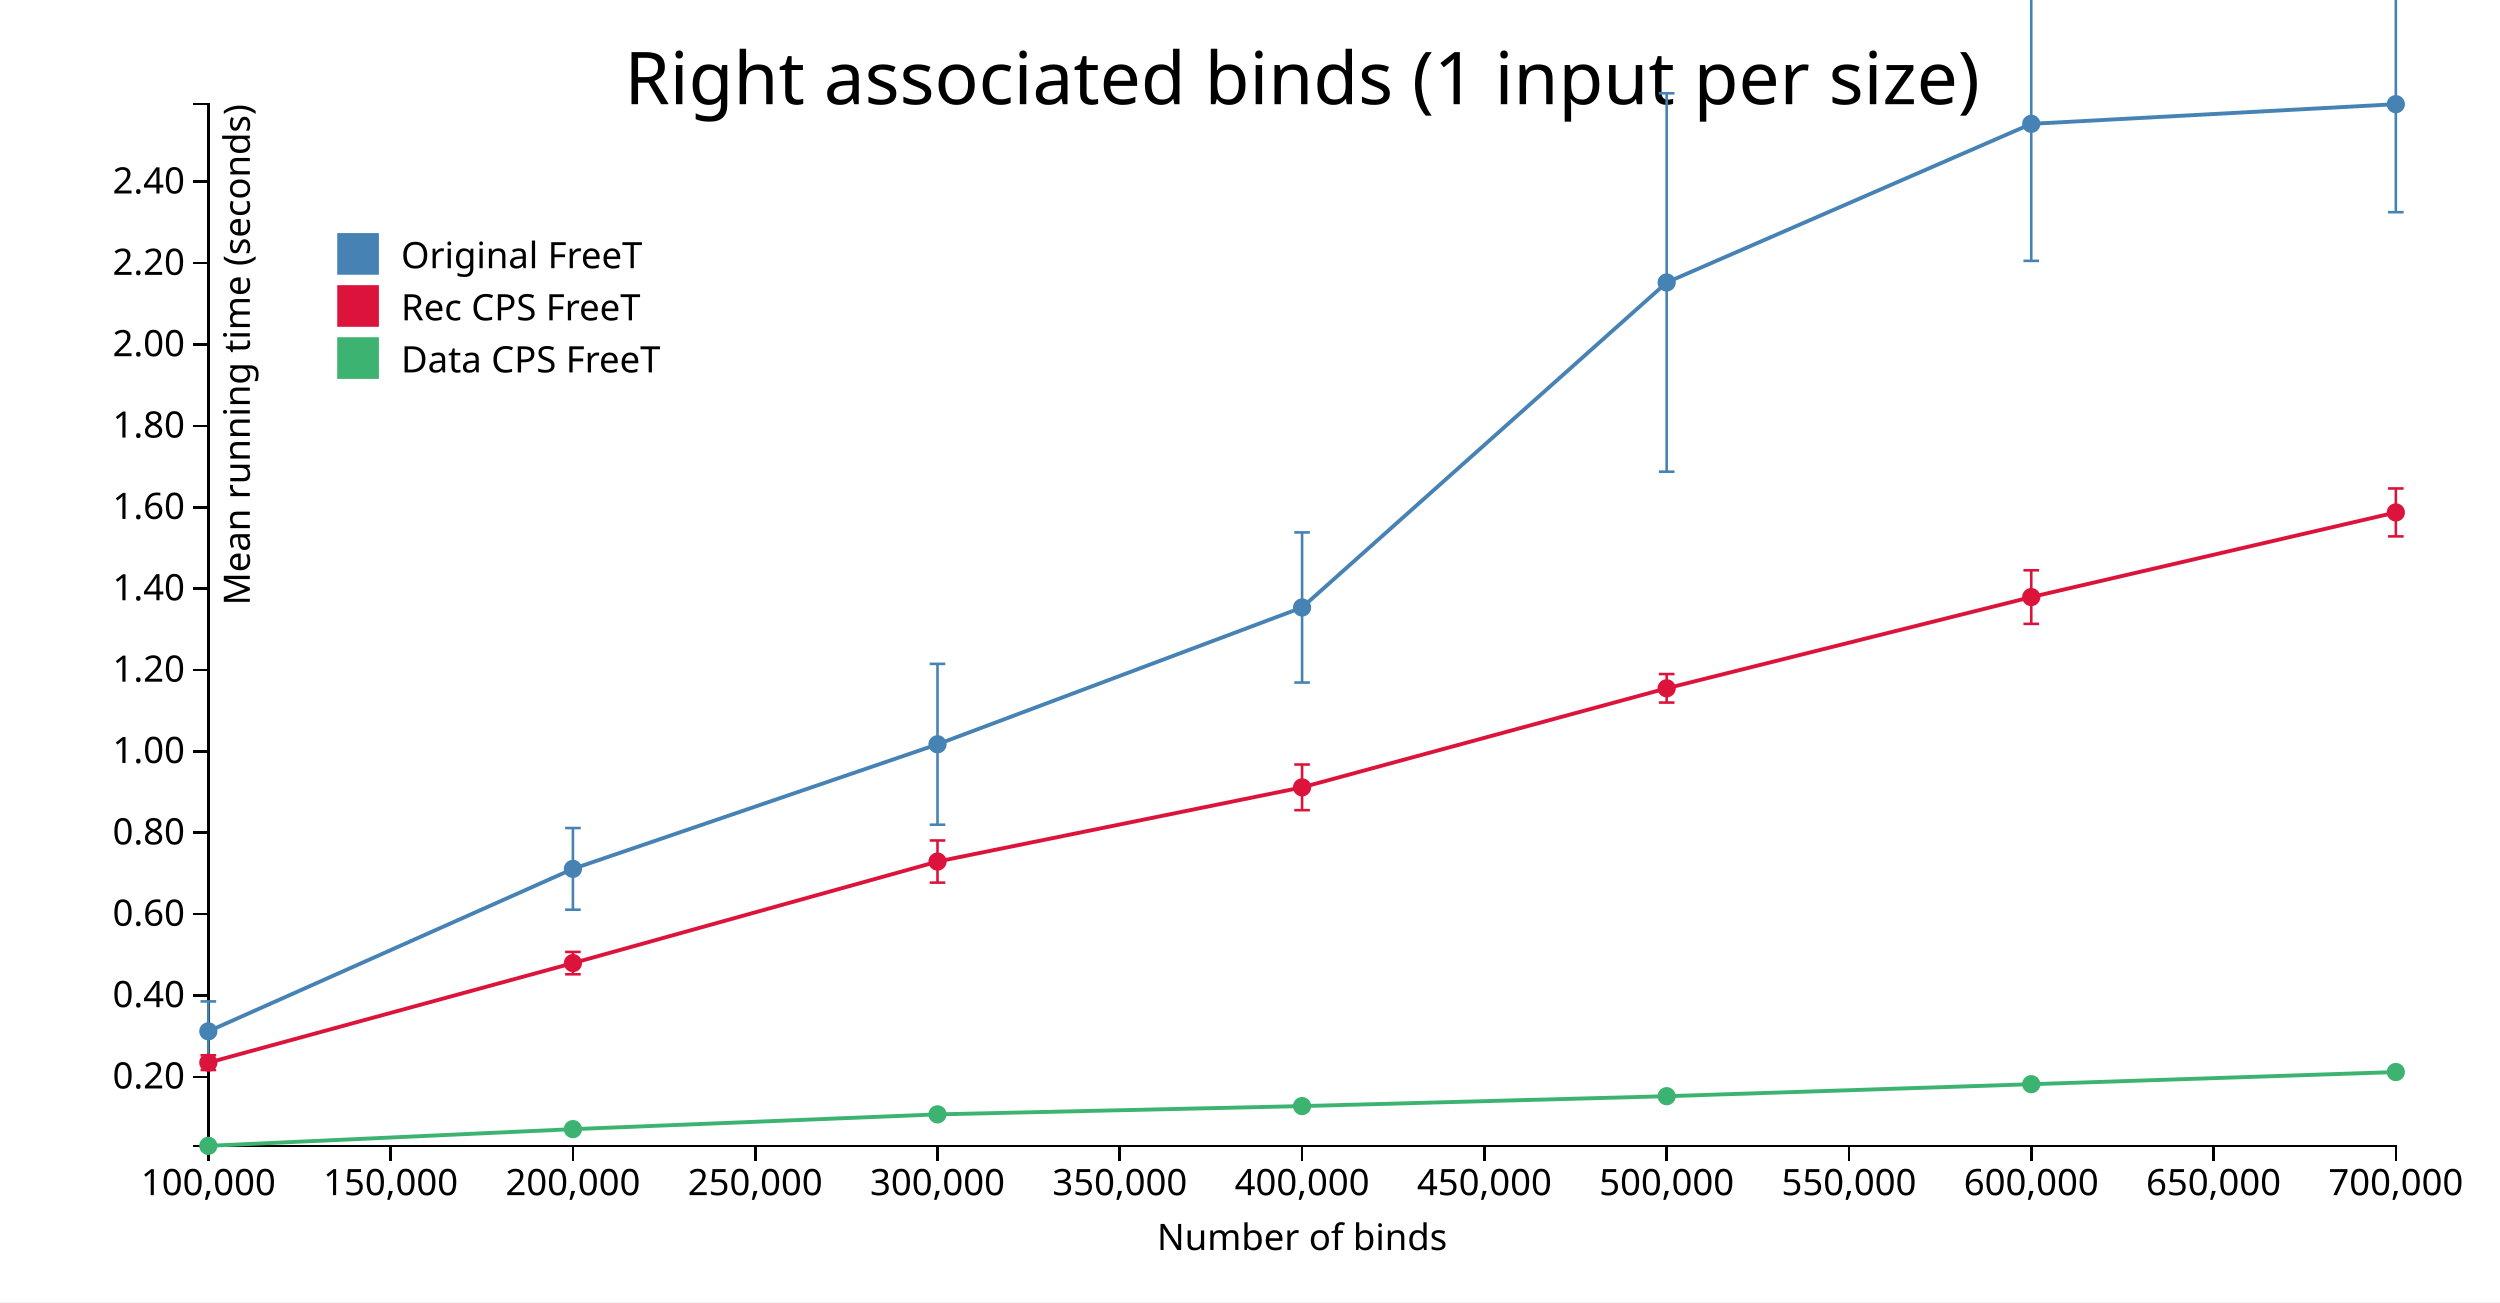
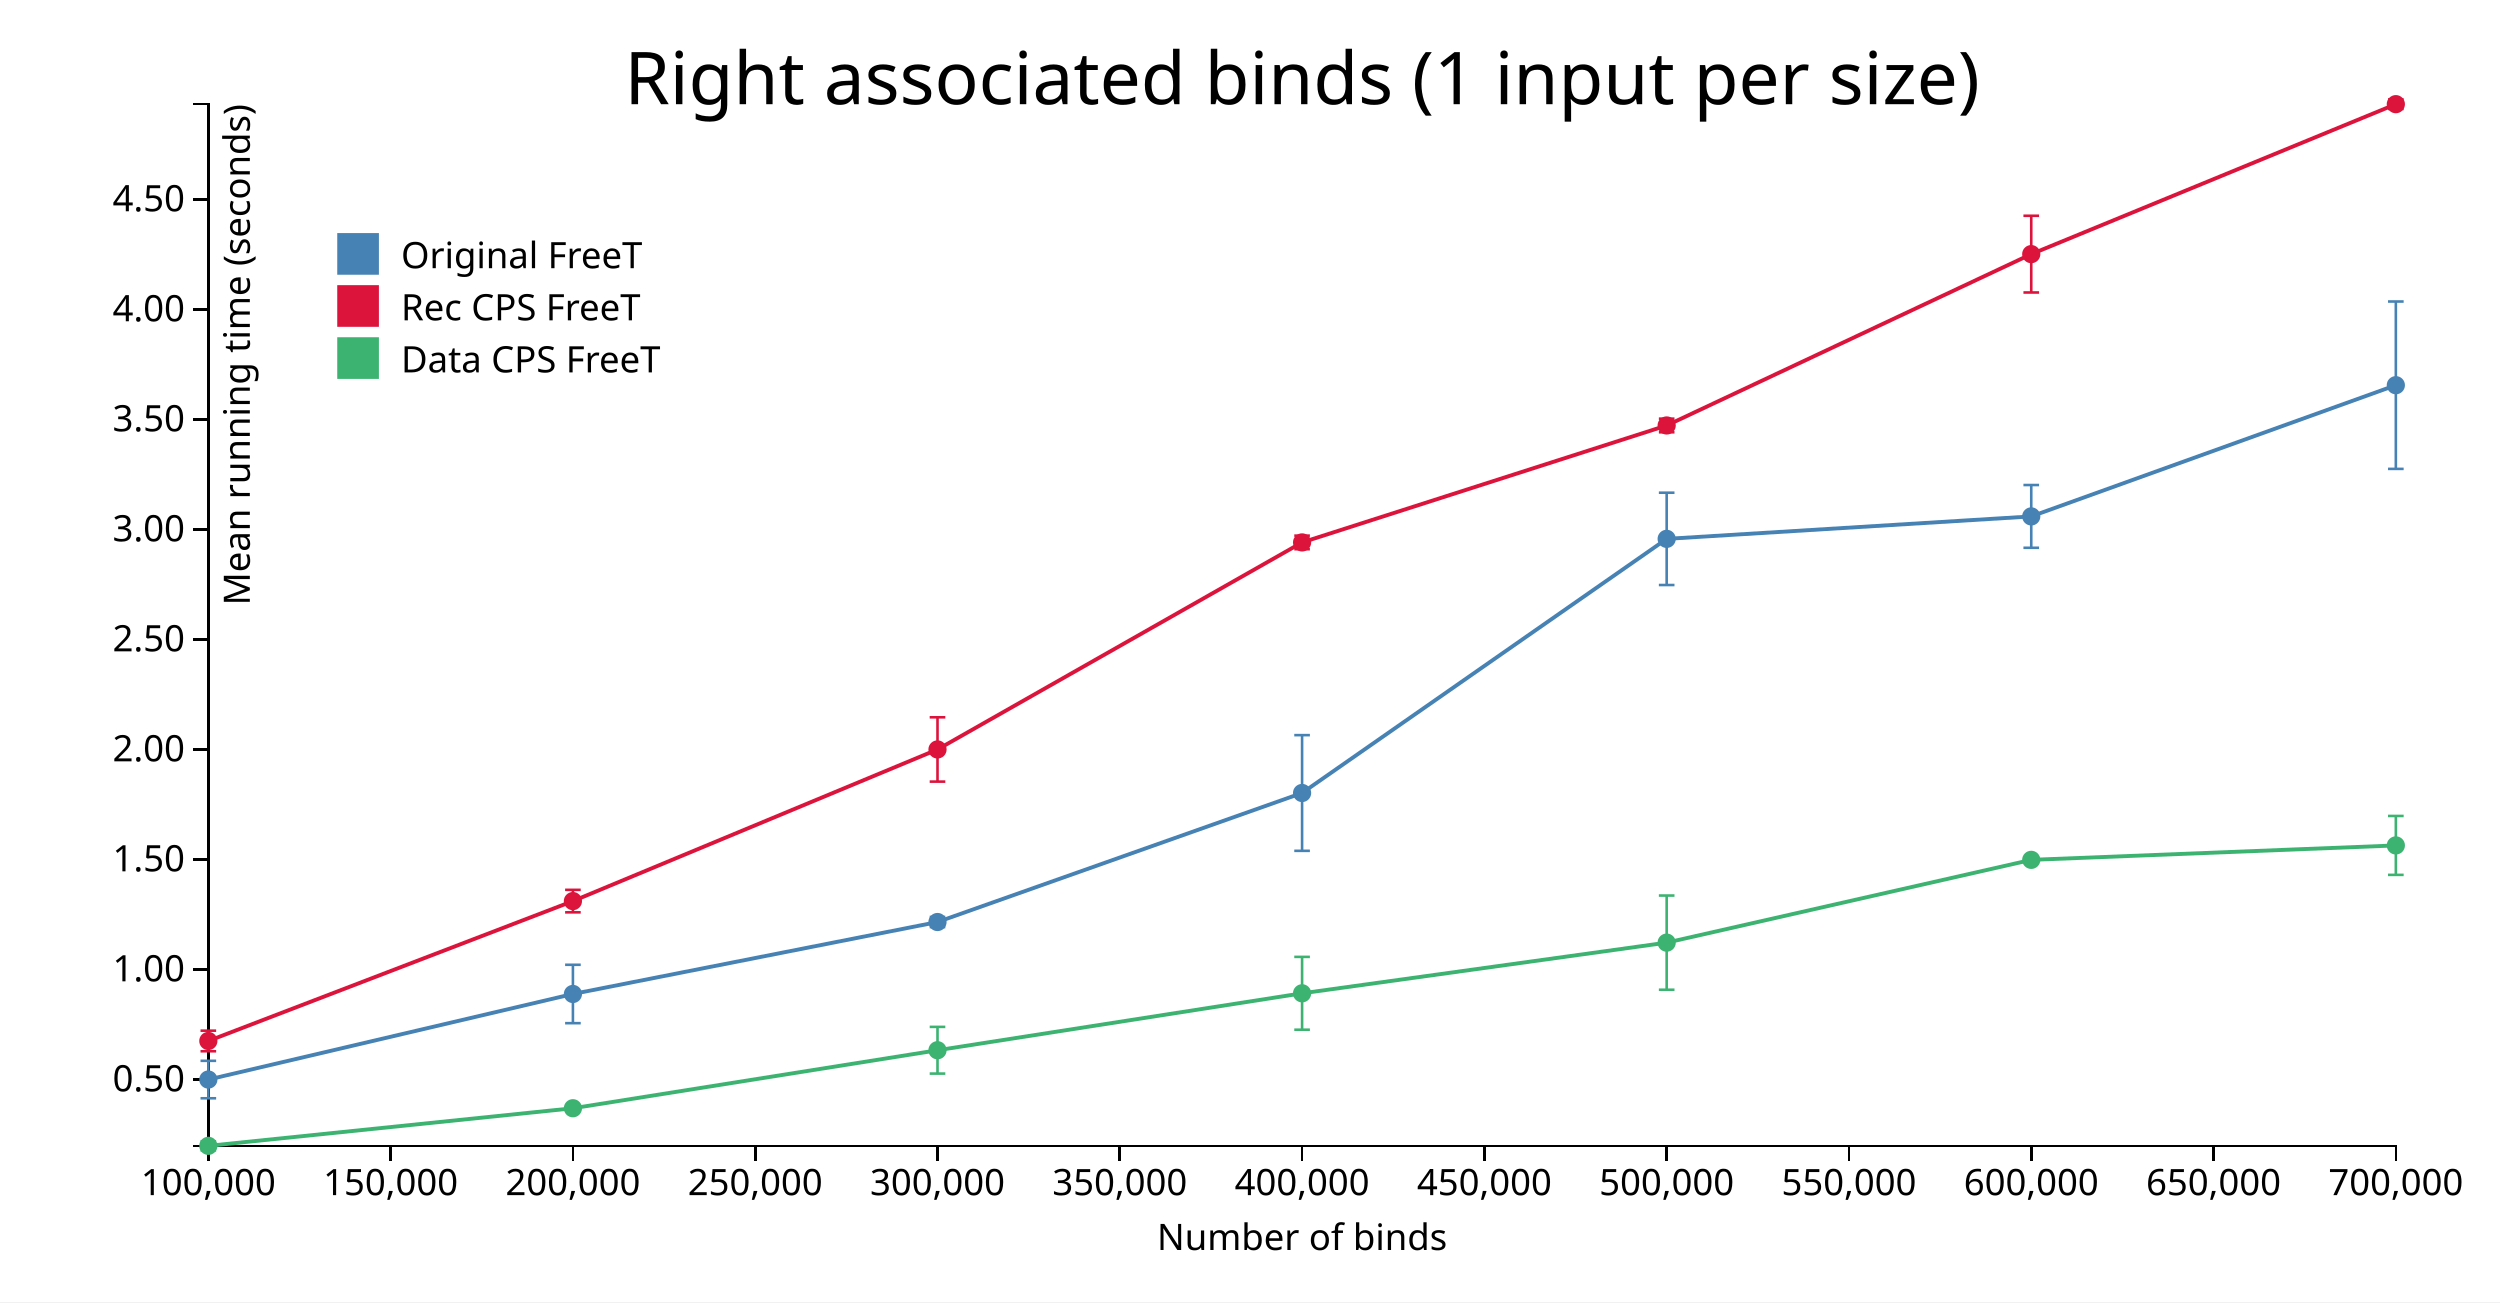
<svg xmlns="http://www.w3.org/2000/svg" width="960" height="500">
  <defs>
    <style type="text/css">
.background {
  fill: white;
}

text {
  font-size: 14px;
  font-family: sans-serif;
}

.axis-path,
.axis-line {
  fill: none;
  stroke: #000;
  stroke-width: 1px;
  shape-rendering: crispEdges;
}

.line {
  fill: none;
  stroke-width: 1.5px;
}

.data-series-0 {
  stroke: steelblue;
  fill: steelblue;
}

.data-series-1 {
  stroke: crimson;
  fill: crimson;
}

.data-series-2 {
  stroke: mediumseagreen;
  fill: mediumseagreen;
}

.data-series-3 {
  stroke: mediumslateblue;
  fill: mediumslateblue;
}

.data-series-4 {
  stroke: goldenrod;
  fill: goldenrod;
}

.error-bar {
  fill: none;
}
</style>
  </defs>
  <rect width="960" height="500" class="background" />
  <g transform="translate(80,40)">
    <g transform="translate(420, 0)">
      <text style="text-anchor: middle; font-size: 28px;">Right associated binds (1 input per size)</text>
    </g>
    <g class="x axis" transform="translate(0,400)">
      <g class="tick" transform="translate(0,0)" style="opacity: 1;">
        <line y2="6" x2="0" class="axis-line" />
        <text dy=".71em" y="9" x="0" style="text-anchor: middle;">100,000</text>
      </g>
      <g class="tick" transform="translate(70,0)" style="opacity: 1;">
        <line y2="6" x2="0" class="axis-line" />
        <text dy=".71em" y="9" x="0" style="text-anchor: middle;">150,000</text>
      </g>
      <g class="tick" transform="translate(140,0)" style="opacity: 1;">
        <line y2="6" x2="0" class="axis-line" />
        <text dy=".71em" y="9" x="0" style="text-anchor: middle;">200,000</text>
      </g>
      <g class="tick" transform="translate(210,0)" style="opacity: 1;">
        <line y2="6" x2="0" class="axis-line" />
        <text dy=".71em" y="9" x="0" style="text-anchor: middle;">250,000</text>
      </g>
      <g class="tick" transform="translate(280,0)" style="opacity: 1;">
        <line y2="6" x2="0" class="axis-line" />
        <text dy=".71em" y="9" x="0" style="text-anchor: middle;">300,000</text>
      </g>
      <g class="tick" transform="translate(350,0)" style="opacity: 1;">
        <line y2="6" x2="0" class="axis-line" />
        <text dy=".71em" y="9" x="0" style="text-anchor: middle;">350,000</text>
      </g>
      <g class="tick" transform="translate(420,0)" style="opacity: 1;">
        <line y2="6" x2="0" class="axis-line" />
        <text dy=".71em" y="9" x="0" style="text-anchor: middle;">400,000</text>
      </g>
      <g class="tick" transform="translate(490,0)" style="opacity: 1;">
        <line y2="6" x2="0" class="axis-line" />
        <text dy=".71em" y="9" x="0" style="text-anchor: middle;">450,000</text>
      </g>
      <g class="tick" transform="translate(560,0)" style="opacity: 1;">
        <line y2="6" x2="0" class="axis-line" />
        <text dy=".71em" y="9" x="0" style="text-anchor: middle;">500,000</text>
      </g>
      <g class="tick" transform="translate(630,0)" style="opacity: 1;">
        <line y2="6" x2="0" class="axis-line" />
        <text dy=".71em" y="9" x="0" style="text-anchor: middle;">550,000</text>
      </g>
      <g class="tick" transform="translate(700,0)" style="opacity: 1;">
        <line y2="6" x2="0" class="axis-line" />
        <text dy=".71em" y="9" x="0" style="text-anchor: middle;">600,000</text>
      </g>
      <g class="tick" transform="translate(770,0)" style="opacity: 1;">
        <line y2="6" x2="0" class="axis-line" />
        <text dy=".71em" y="9" x="0" style="text-anchor: middle;">650,000</text>
      </g>
      <g class="tick" transform="translate(840,0)" style="opacity: 1;">
        <line y2="6" x2="0" class="axis-line" />
        <text dy=".71em" y="9" x="0" style="text-anchor: middle;">700,000</text>
      </g>
      <path class="axis-path" d="M0,6V0H840V6" />
      <text x="420" y="40" style="text-anchor: middle;">Number of binds</text>
    </g>
    <g class="y axis">
-       <g class="tick" transform="translate(0,373.4966)" style="opacity: 1;">
-         <line x2="-6" y2="0" class="axis-line" />
-         <text dy=".32em" x="-9" y="0" style="text-anchor: end;">0.20</text>
-       </g>
-       <g class="tick" transform="translate(0,342.2526)" style="opacity: 1;">
-         <line x2="-6" y2="0" class="axis-line" />
-         <text dy=".32em" x="-9" y="0" style="text-anchor: end;">0.40</text>
-       </g>
-       <g class="tick" transform="translate(0,311.0085)" style="opacity: 1;">
-         <line x2="-6" y2="0" class="axis-line" />
-         <text dy=".32em" x="-9" y="0" style="text-anchor: end;">0.60</text>
-       </g>
-       <g class="tick" transform="translate(0,279.7644)" style="opacity: 1;">
-         <line x2="-6" y2="0" class="axis-line" />
-         <text dy=".32em" x="-9" y="0" style="text-anchor: end;">0.80</text>
-       </g>
-       <g class="tick" transform="translate(0,248.5203)" style="opacity: 1;">
+       <g class="tick" transform="translate(0,374.5908)" style="opacity: 1;">
+         <line x2="-6" y2="0" class="axis-line" />
+         <text dy=".32em" x="-9" y="0" style="text-anchor: end;">0.50</text>
+       </g>
+       <g class="tick" transform="translate(0,332.3486)" style="opacity: 1;">
        <line x2="-6" y2="0" class="axis-line" />
        <text dy=".32em" x="-9" y="0" style="text-anchor: end;">1.00</text>
      </g>
-       <g class="tick" transform="translate(0,217.2762)" style="opacity: 1;">
-         <line x2="-6" y2="0" class="axis-line" />
-         <text dy=".32em" x="-9" y="0" style="text-anchor: end;">1.20</text>
-       </g>
-       <g class="tick" transform="translate(0,186.0321)" style="opacity: 1;">
-         <line x2="-6" y2="0" class="axis-line" />
-         <text dy=".32em" x="-9" y="0" style="text-anchor: end;">1.40</text>
-       </g>
-       <g class="tick" transform="translate(0,154.7881)" style="opacity: 1;">
-         <line x2="-6" y2="0" class="axis-line" />
-         <text dy=".32em" x="-9" y="0" style="text-anchor: end;">1.60</text>
-       </g>
-       <g class="tick" transform="translate(0,123.544)" style="opacity: 1;">
-         <line x2="-6" y2="0" class="axis-line" />
-         <text dy=".32em" x="-9" y="0" style="text-anchor: end;">1.80</text>
-       </g>
-       <g class="tick" transform="translate(0,92.29989)" style="opacity: 1;">
+       <g class="tick" transform="translate(0,290.1064)" style="opacity: 1;">
+         <line x2="-6" y2="0" class="axis-line" />
+         <text dy=".32em" x="-9" y="0" style="text-anchor: end;">1.50</text>
+       </g>
+       <g class="tick" transform="translate(0,247.8642)" style="opacity: 1;">
        <line x2="-6" y2="0" class="axis-line" />
        <text dy=".32em" x="-9" y="0" style="text-anchor: end;">2.00</text>
      </g>
-       <g class="tick" transform="translate(0,61.05581)" style="opacity: 1;">
-         <line x2="-6" y2="0" class="axis-line" />
-         <text dy=".32em" x="-9" y="0" style="text-anchor: end;">2.20</text>
-       </g>
-       <g class="tick" transform="translate(0,29.81173)" style="opacity: 1;">
-         <line x2="-6" y2="0" class="axis-line" />
-         <text dy=".32em" x="-9" y="0" style="text-anchor: end;">2.40</text>
+       <g class="tick" transform="translate(0,205.622)" style="opacity: 1;">
+         <line x2="-6" y2="0" class="axis-line" />
+         <text dy=".32em" x="-9" y="0" style="text-anchor: end;">2.50</text>
+       </g>
+       <g class="tick" transform="translate(0,163.3798)" style="opacity: 1;">
+         <line x2="-6" y2="0" class="axis-line" />
+         <text dy=".32em" x="-9" y="0" style="text-anchor: end;">3.00</text>
+       </g>
+       <g class="tick" transform="translate(0,121.1375)" style="opacity: 1;">
+         <line x2="-6" y2="0" class="axis-line" />
+         <text dy=".32em" x="-9" y="0" style="text-anchor: end;">3.50</text>
+       </g>
+       <g class="tick" transform="translate(0,78.89534)" style="opacity: 1;">
+         <line x2="-6" y2="0" class="axis-line" />
+         <text dy=".32em" x="-9" y="0" style="text-anchor: end;">4.00</text>
+       </g>
+       <g class="tick" transform="translate(0,36.65312)" style="opacity: 1;">
+         <line x2="-6" y2="0" class="axis-line" />
+         <text dy=".32em" x="-9" y="0" style="text-anchor: end;">4.50</text>
      </g>
      <path class="axis-path" d="M-6,0H0V400H-6" />
      <text transform="rotate(-90)" y="6" dy=".71em" style="text-anchor: end;">Mean running time (seconds)</text>
    </g>
    <g class="data-series-0">
-       <circle cx="0" cy="356.029" r="3" />
-       <circle cx="140" cy="293.649" r="3" />
-       <circle cx="280" cy="245.808" r="3" />
-       <circle cx="420" cy="193.27" r="3" />
-       <circle cx="560" cy="68.468" r="3" />
-       <circle cx="700" cy="7.555" r="3" />
+       <circle cx="0" cy="374.546" r="3" />
+       <circle cx="140" cy="341.687" r="3" />
+       <circle cx="280" cy="314.056" r="3" />
+       <circle cx="420" cy="264.506" r="3" />
+       <circle cx="560" cy="166.922" r="3" />
+       <circle cx="700" cy="158.3" r="3" />
+       <circle cx="840" cy="107.916" r="3" />
+       <path class="error-bar" x="0" y="374.546" d="M 0 374.546 V 367.356 h -3 h 6 h -3 V 381.735 h -3 h 6" />
+       <path class="error-bar" x="140" y="341.687" d="M 140 341.687 V 330.477 h -3 h 6 h -3 V 352.898 h -3 h 6" />
+       <path class="error-bar" x="280" y="314.056" d="M 280 314.056 V 312.111 h -3 h 6 h -3 V 316 h -3 h 6" />
+       <path class="error-bar" x="420" y="264.506" d="M 420 264.506 V 242.292 h -3 h 6 h -3 V 286.72 h -3 h 6" />
+       <path class="error-bar" x="560" y="166.922" d="M 560 166.922 V 149.199 h -3 h 6 h -3 V 184.646 h -3 h 6" />
+       <path class="error-bar" x="700" y="158.3" d="M 700 158.3 V 146.249 h -3 h 6 h -3 V 170.351 h -3 h 6" />
+       <path class="error-bar" x="840" y="107.916" d="M 840 107.916 V 75.781 h -3 h 6 h -3 V 140.052 h -3 h 6" />
+       <path class="line" d="M0,374.546L140,341.687L280,314.056L420,264.506L560,166.922L700,158.3L840,107.916" />
+     </g>
+     <g class="data-series-1">
+       <circle cx="0" cy="359.731" r="3" />
+       <circle cx="140" cy="306.017" r="3" />
+       <circle cx="280" cy="247.789" r="3" />
+       <circle cx="420" cy="168.289" r="3" />
+       <circle cx="560" cy="123.379" r="3" />
+       <circle cx="700" cy="57.585" r="3" />
      <circle cx="840" cy="0" r="3" />
-       <path class="error-bar" x="0" y="356.029" d="M 0 356.029 V 344.543 h -3 h 6 h -3 V 367.514 h -3 h 6" />
-       <path class="error-bar" x="140" y="293.649" d="M 140 293.649 V 277.966 h -3 h 6 h -3 V 309.332 h -3 h 6" />
-       <path class="error-bar" x="280" y="245.808" d="M 280 245.808 V 214.925 h -3 h 6 h -3 V 276.691 h -3 h 6" />
-       <path class="error-bar" x="420" y="193.27" d="M 420 193.27 V 164.441 h -3 h 6 h -3 V 222.099 h -3 h 6" />
-       <path class="error-bar" x="560" y="68.468" d="M 560 68.468 V -4.188 h -3 h 6 h -3 V 141.124 h -3 h 6" />
-       <path class="error-bar" x="700" y="7.555" d="M 700 7.555 V -45.062 h -3 h 6 h -3 V 60.172 h -3 h 6" />
-       <path class="error-bar" x="840" y="0" d="M 840 0 V -41.476 h -3 h 6 h -3 V 41.476 h -3 h 6" />
-       <path class="line" d="M0,356.029L140,293.649L280,245.808L420,193.27L560,68.468L700,7.555L840,0" />
-     </g>
-     <g class="data-series-1">
-       <circle cx="0" cy="368.061" r="3" />
-       <circle cx="140" cy="329.83" r="3" />
-       <circle cx="280" cy="290.834" r="3" />
-       <circle cx="420" cy="262.34" r="3" />
-       <circle cx="560" cy="224.309" r="3" />
-       <circle cx="700" cy="189.276" r="3" />
-       <circle cx="840" cy="156.77" r="3" />
-       <path class="error-bar" x="0" y="368.061" d="M 0 368.061 V 365.237 h -3 h 6 h -3 V 370.885 h -3 h 6" />
-       <path class="error-bar" x="140" y="329.83" d="M 140 329.83 V 325.536 h -3 h 6 h -3 V 334.124 h -3 h 6" />
-       <path class="error-bar" x="280" y="290.834" d="M 280 290.834 V 282.741 h -3 h 6 h -3 V 298.926 h -3 h 6" />
-       <path class="error-bar" x="420" y="262.34" d="M 420 262.34 V 253.577 h -3 h 6 h -3 V 271.103 h -3 h 6" />
-       <path class="error-bar" x="560" y="224.309" d="M 560 224.309 V 218.835 h -3 h 6 h -3 V 229.783 h -3 h 6" />
-       <path class="error-bar" x="700" y="189.276" d="M 700 189.276 V 178.99 h -3 h 6 h -3 V 199.563 h -3 h 6" />
-       <path class="error-bar" x="840" y="156.77" d="M 840 156.77 V 147.568 h -3 h 6 h -3 V 165.972 h -3 h 6" />
-       <path class="line" d="M0,368.061L140,329.83L280,290.834L420,262.34L560,224.309L700,189.276L840,156.77" />
+       <path class="error-bar" x="0" y="359.731" d="M 0 359.731 V 355.78 h -3 h 6 h -3 V 363.682 h -3 h 6" />
+       <path class="error-bar" x="140" y="306.017" d="M 140 306.017 V 301.699 h -3 h 6 h -3 V 310.336 h -3 h 6" />
+       <path class="error-bar" x="280" y="247.789" d="M 280 247.789 V 235.441 h -3 h 6 h -3 V 260.138 h -3 h 6" />
+       <path class="error-bar" x="420" y="168.289" d="M 420 168.289 V 165.684 h -3 h 6 h -3 V 170.894 h -3 h 6" />
+       <path class="error-bar" x="560" y="123.379" d="M 560 123.379 V 120.767 h -3 h 6 h -3 V 125.991 h -3 h 6" />
+       <path class="error-bar" x="700" y="57.585" d="M 700 57.585 V 42.854 h -3 h 6 h -3 V 72.316 h -3 h 6" />
+       <path class="error-bar" x="840" y="0" d="M 840 0 V -1.833 h -3 h 6 h -3 V 1.833 h -3 h 6" />
+       <path class="line" d="M0,359.731L140,306.017L280,247.789L420,168.289L560,123.379L700,57.585L840,0" />
    </g>
    <g class="data-series-2">
      <circle cx="0" cy="400" r="3" />
-       <circle cx="140" cy="393.588" r="3" />
-       <circle cx="280" cy="387.912" r="3" />
-       <circle cx="420" cy="384.732" r="3" />
-       <circle cx="560" cy="380.938" r="3" />
-       <circle cx="700" cy="376.329" r="3" />
-       <circle cx="840" cy="371.657" r="3" />
-       <path class="error-bar" x="0" y="400" d="M 0 400 V 399.953 h -3 h 6 h -3 V 400.047 h -3 h 6" />
-       <path class="error-bar" x="140" y="393.588" d="M 140 393.588 V 393.405 h -3 h 6 h -3 V 393.77 h -3 h 6" />
-       <path class="error-bar" x="280" y="387.912" d="M 280 387.912 V 387.477 h -3 h 6 h -3 V 388.347 h -3 h 6" />
-       <path class="error-bar" x="420" y="384.732" d="M 420 384.732 V 383.685 h -3 h 6 h -3 V 385.779 h -3 h 6" />
-       <path class="error-bar" x="560" y="380.938" d="M 560 380.938 V 380.75 h -3 h 6 h -3 V 381.127 h -3 h 6" />
-       <path class="error-bar" x="700" y="376.329" d="M 700 376.329 V 376.087 h -3 h 6 h -3 V 376.571 h -3 h 6" />
-       <path class="error-bar" x="840" y="371.657" d="M 840 371.657 V 371.459 h -3 h 6 h -3 V 371.856 h -3 h 6" />
-       <path class="line" d="M0,400L140,393.588L280,387.912L420,384.732L560,380.938L700,376.329L840,371.657" />
+       <circle cx="140" cy="385.566" r="3" />
+       <circle cx="280" cy="363.29" r="3" />
+       <circle cx="420" cy="341.428" r="3" />
+       <circle cx="560" cy="321.973" r="3" />
+       <circle cx="700" cy="290.182" r="3" />
+       <circle cx="840" cy="284.64" r="3" />
+       <path class="error-bar" x="0" y="400" d="M 0 400 V 398.243 h -3 h 6 h -3 V 401.757 h -3 h 6" />
+       <path class="error-bar" x="140" y="385.566" d="M 140 385.566 V 384.979 h -3 h 6 h -3 V 386.152 h -3 h 6" />
+       <path class="error-bar" x="280" y="363.29" d="M 280 363.29 V 354.322 h -3 h 6 h -3 V 372.258 h -3 h 6" />
+       <path class="error-bar" x="420" y="341.428" d="M 420 341.428 V 327.444 h -3 h 6 h -3 V 355.411 h -3 h 6" />
+       <path class="error-bar" x="560" y="321.973" d="M 560 321.973 V 303.887 h -3 h 6 h -3 V 340.059 h -3 h 6" />
+       <path class="error-bar" x="700" y="290.182" d="M 700 290.182 V 289.301 h -3 h 6 h -3 V 291.063 h -3 h 6" />
+       <path class="error-bar" x="840" y="284.64" d="M 840 284.64 V 273.328 h -3 h 6 h -3 V 295.952 h -3 h 6" />
+       <path class="line" d="M0,400L140,385.566L280,363.29L420,341.428L560,321.973L700,290.182L840,284.64" />
    </g>
    <g class="legend" transform="translate(50, 50)">
      <rect x="0" y="0" width="15" height="15" class="data-series-0" />
      <rect x="0" y="20" width="15" height="15" class="data-series-1" />
      <rect x="0" y="40" width="15" height="15" class="data-series-2" />
      <text x="24" y="13">Original FreeT</text>
      <text x="24" y="33">Rec CPS FreeT</text>
      <text x="24" y="53">Data CPS FreeT</text>
    </g>
  </g>
</svg>
